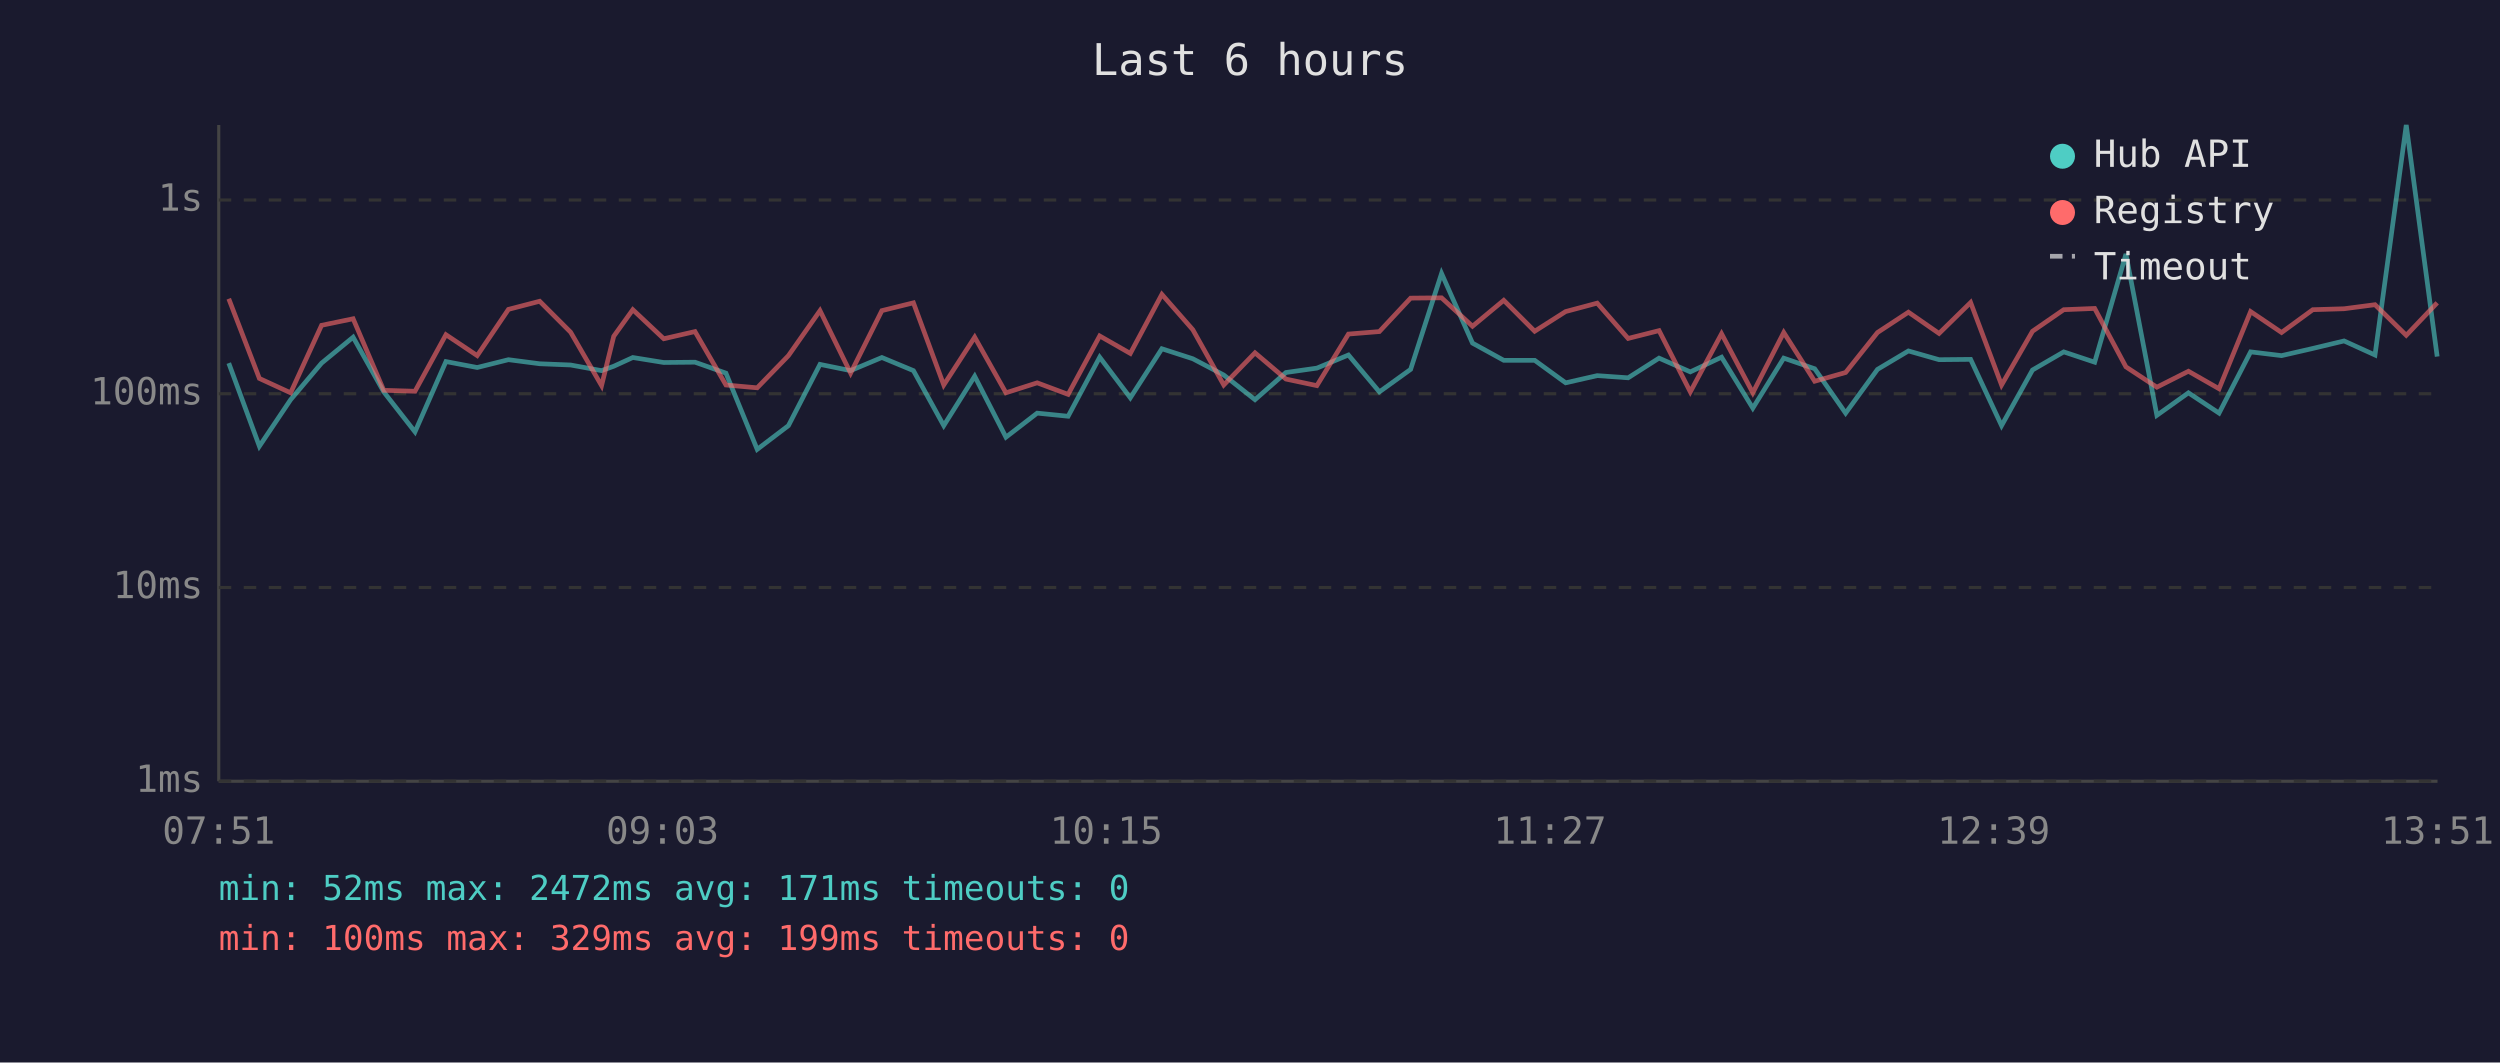
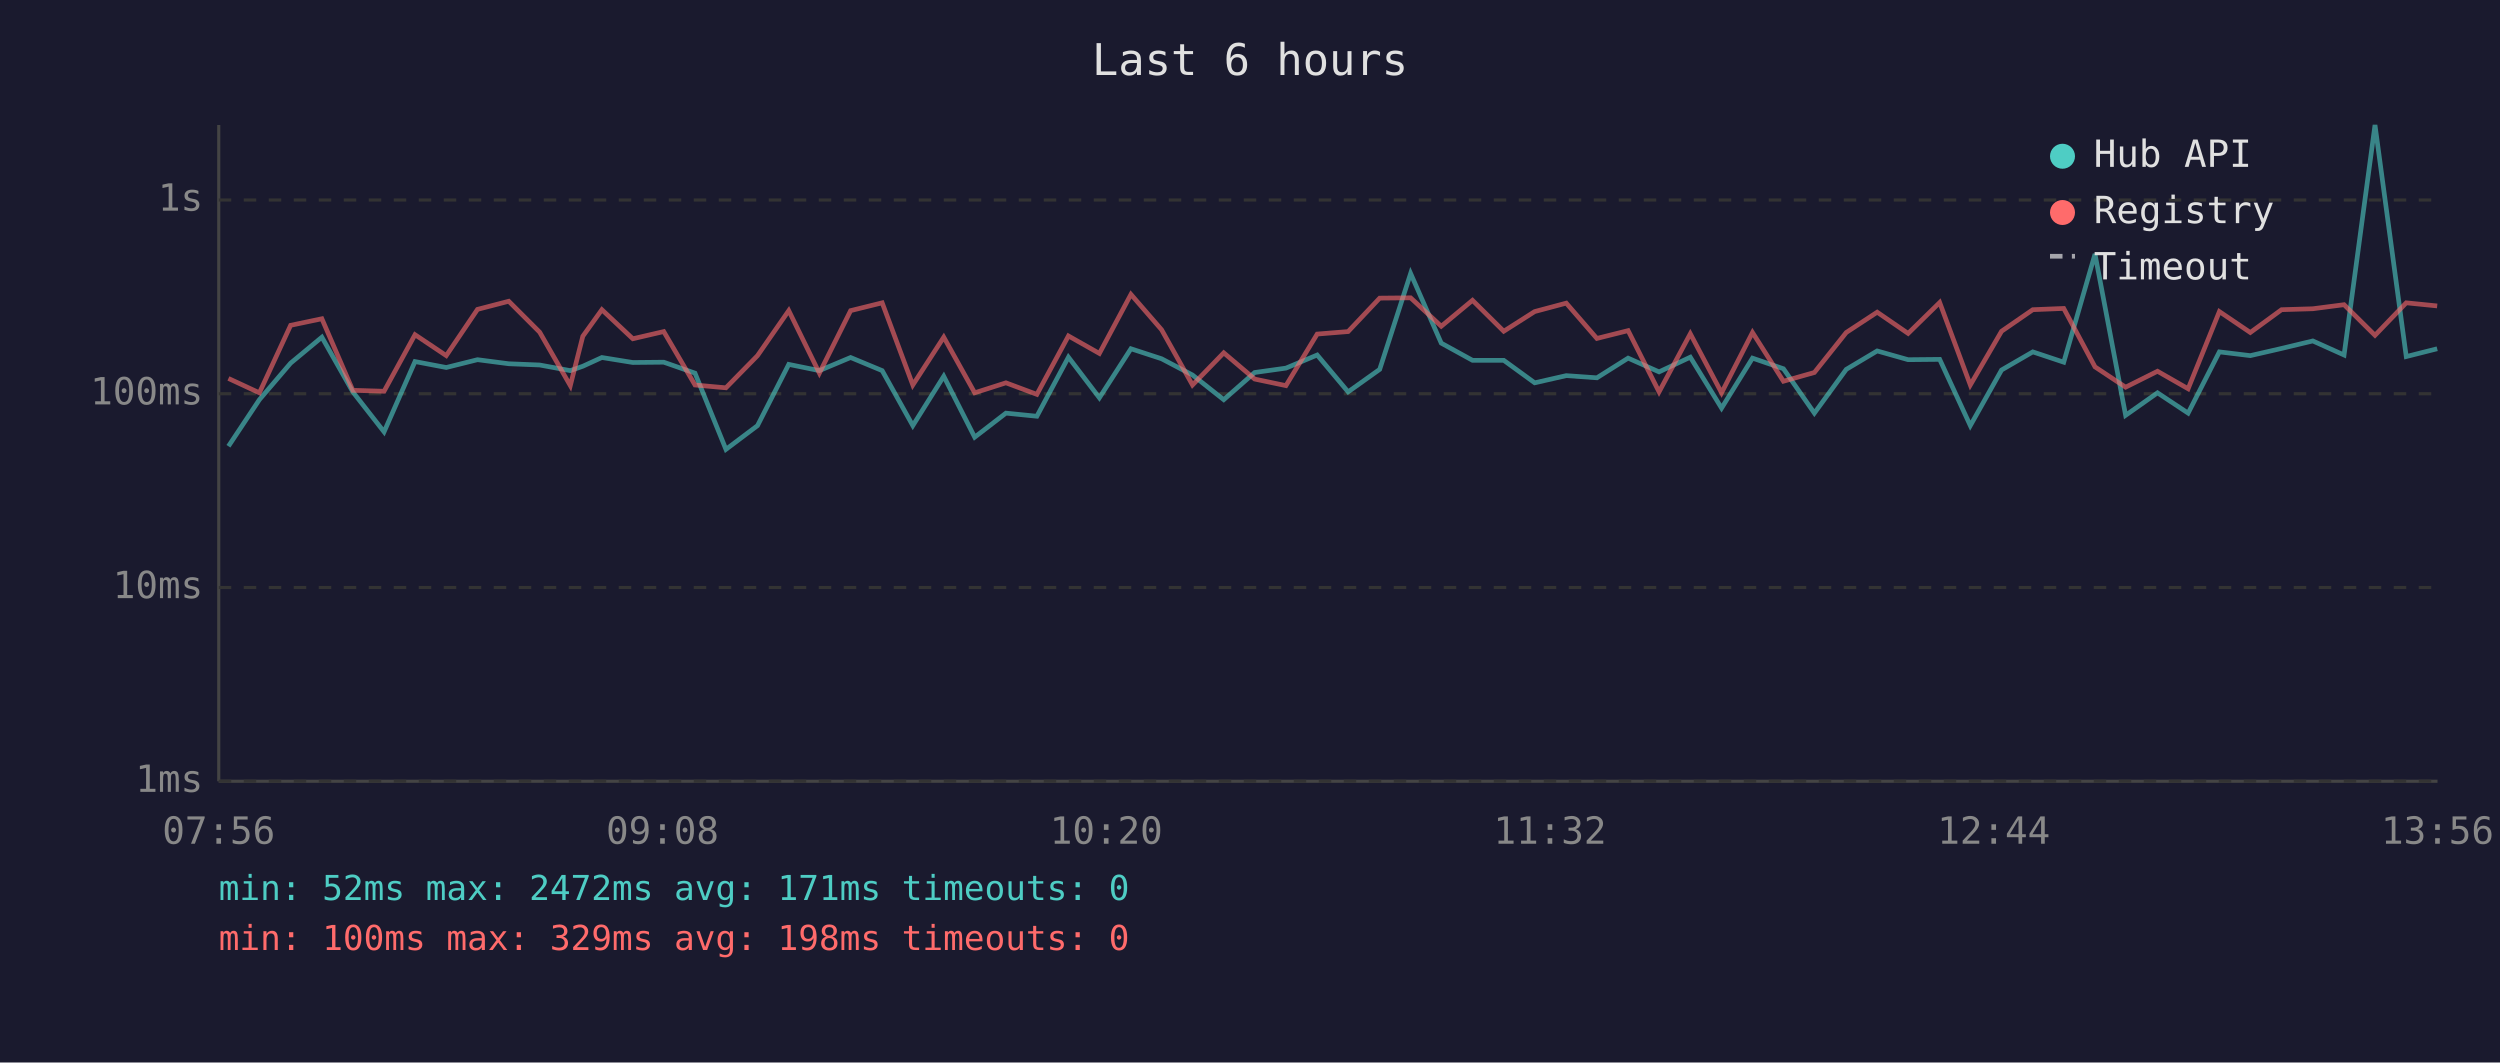
<svg xmlns="http://www.w3.org/2000/svg" viewBox="0 0 800 340" font-family="monospace" font-size="12">
  <rect width="800" height="340" fill="#1a1a2e" />
  <text x="400" y="24" fill="#e0e0e0" font-size="14" text-anchor="middle">Last 6 hours</text>
  <line x1="70" y1="40" x2="70" y2="250" stroke="#444" stroke-width="1" />
  <line x1="70" y1="250" x2="780" y2="250" stroke="#444" stroke-width="1" />
  <line x1="70" y1="250" x2="780" y2="250" stroke="#333" stroke-width="1" stroke-dasharray="4" />
  <text x="65" y="250" fill="#888" text-anchor="end" dominant-baseline="middle">1ms</text>
  <line x1="70" y1="188" x2="780" y2="188" stroke="#333" stroke-width="1" stroke-dasharray="4" />
  <text x="65" y="188" fill="#888" text-anchor="end" dominant-baseline="middle">10ms</text>
  <line x1="70" y1="126" x2="780" y2="126" stroke="#333" stroke-width="1" stroke-dasharray="4" />
  <text x="65" y="126" fill="#888" text-anchor="end" dominant-baseline="middle">100ms</text>
  <line x1="70" y1="64" x2="780" y2="64" stroke="#333" stroke-width="1" stroke-dasharray="4" />
  <text x="65" y="64" fill="#888" text-anchor="end" dominant-baseline="middle">1s</text>
-   <text x="70" y="270" fill="#888" text-anchor="middle">07:51</text>
-   <text x="212" y="270" fill="#888" text-anchor="middle">09:03</text>
-   <text x="354" y="270" fill="#888" text-anchor="middle">10:15</text>
-   <text x="496" y="270" fill="#888" text-anchor="middle">11:27</text>
-   <text x="638" y="270" fill="#888" text-anchor="middle">12:39</text>
-   <text x="780" y="270" fill="#888" text-anchor="middle">13:51</text>
-   <polyline points="73.2,116.2 83.0,142.8 93.0,127.9 102.9,116.2 113.0,107.9 122.8,125.4 132.8,138.2 142.7,115.7 152.7,117.6 162.7,115.1 172.7,116.4 182.6,116.8 192.5,118.6 196.4,117.2 202.5,114.4 212.4,116.0 222.4,115.9 232.3,119.4 242.3,143.8 252.3,136.2 262.4,116.6 272.2,118.6 282.2,114.4 292.3,118.6 302.0,136.2 311.9,120.4 321.9,139.9 331.9,132.2 341.8,133.2 351.9,114.3 361.7,127.3 371.8,111.6 381.7,114.8 391.6,120.0 401.6,127.9 411.5,119.2 421.4,117.8 431.5,113.6 441.4,125.4 451.4,118.2 461.3,87.5 471.2,109.8 481.2,115.3 491.1,115.3 501.0,122.5 511.1,120.2 521.0,120.9 530.9,114.6 540.9,119.0 550.9,114.3 560.9,130.6 570.8,114.6 580.7,118.0 590.6,132.2 600.8,118.2 610.7,112.3 620.5,115.1 630.6,115.0 640.5,136.2 650.4,118.4 660.4,112.6 670.3,115.9 680.3,81.3 690.2,132.9 700.3,125.7 710.1,132.2 720.2,112.6 730.1,113.8 740.1,111.5 750.1,109.1 760.0,113.6 770.0,40.0 779.9,114.1" fill="none" stroke="#4ecdc4" stroke-width="1.5" opacity="0.6" />
-   <polyline points="73.2,95.6 83.0,121.1 93.0,125.7 102.9,104.1 113.0,102.0 122.8,124.9 132.8,125.2 142.7,107.1 152.7,113.8 162.7,99.0 172.7,96.4 182.6,106.3 192.5,123.4 196.4,107.6 202.5,99.1 212.4,108.4 222.4,106.1 232.3,123.2 242.3,124.1 252.3,113.8 262.4,99.4 272.2,119.4 282.2,99.4 292.3,96.9 302.0,123.2 311.9,107.9 321.9,125.7 331.9,122.5 341.8,126.2 351.9,107.5 361.7,113.1 371.8,94.2 381.7,105.5 391.6,123.2 401.6,112.9 411.5,121.3 421.4,123.4 431.5,106.9 441.4,106.1 451.4,95.4 461.3,95.3 471.2,104.4 481.2,96.1 491.1,106.0 501.0,99.7 511.1,97.0 521.0,108.3 530.9,105.8 540.9,125.4 550.9,106.8 560.9,125.7 570.8,106.4 580.7,122.0 590.6,119.2 600.8,106.4 610.7,99.9 620.5,106.7 630.6,96.8 640.5,123.2 650.4,106.0 660.4,99.1 670.3,98.7 680.3,117.4 690.2,123.9 700.3,118.8 710.1,124.4 720.2,99.7 730.1,106.4 740.1,99.1 750.1,98.8 760.0,97.5 770.0,107.3 779.9,96.9" fill="none" stroke="#ff6b6b" stroke-width="1.5" opacity="0.6" />
+   <text x="70" y="270" fill="#888" text-anchor="middle">07:56</text>
+   <text x="212" y="270" fill="#888" text-anchor="middle">09:08</text>
+   <text x="354" y="270" fill="#888" text-anchor="middle">10:20</text>
+   <text x="496" y="270" fill="#888" text-anchor="middle">11:32</text>
+   <text x="638" y="270" fill="#888" text-anchor="middle">12:44</text>
+   <text x="780" y="270" fill="#888" text-anchor="middle">13:56</text>
+   <polyline points="73.1,142.8 83.0,127.9 93.0,116.2 103.0,107.9 112.9,125.4 122.9,138.2 132.8,115.7 142.8,117.6 152.8,115.1 162.8,116.4 172.7,116.8 182.5,118.6 186.5,117.2 192.6,114.4 202.5,116.0 212.4,115.9 222.4,119.4 232.3,143.8 242.4,136.2 252.4,116.6 262.2,118.6 272.2,114.4 282.3,118.6 292.1,136.2 302.0,120.4 311.9,139.9 321.9,132.2 331.8,133.2 341.9,114.3 351.8,127.3 361.9,111.6 371.7,114.8 381.6,120.0 391.6,127.9 401.5,119.2 411.5,117.8 421.5,113.6 431.4,125.4 441.5,118.2 451.4,87.5 461.2,109.8 471.2,115.3 481.2,115.3 491.1,122.5 501.2,120.2 511.0,120.9 521.0,114.6 530.9,119.0 540.9,114.3 550.9,130.6 560.8,114.6 570.7,118.0 580.6,132.2 590.8,118.2 600.7,112.3 610.6,115.1 620.7,115.0 630.5,136.2 640.5,118.4 650.5,112.6 660.4,115.9 670.4,81.3 680.2,132.9 690.4,125.7 700.2,132.2 710.2,112.6 720.1,113.8 730.1,111.5 740.1,109.1 750.1,113.6 760.0,40.0 770.0,114.1 779.9,111.6" fill="none" stroke="#4ecdc4" stroke-width="1.5" opacity="0.6" />
+   <polyline points="73.1,121.1 83.0,125.7 93.0,104.1 103.0,102.0 112.9,124.9 122.9,125.2 132.8,107.1 142.8,113.8 152.8,99.0 162.8,96.4 172.7,106.3 182.5,123.4 186.5,107.6 192.6,99.1 202.5,108.4 212.4,106.1 222.4,123.2 232.3,124.1 242.4,113.8 252.4,99.4 262.2,119.4 272.2,99.4 282.3,96.9 292.1,123.2 302.0,107.9 311.9,125.7 321.9,122.5 331.8,126.2 341.9,107.5 351.8,113.1 361.9,94.2 371.7,105.5 381.6,123.2 391.6,112.9 401.5,121.3 411.5,123.4 421.5,106.9 431.4,106.1 441.5,95.4 451.4,95.3 461.2,104.4 471.2,96.1 481.2,106.0 491.1,99.7 501.2,97.0 511.0,108.3 521.0,105.8 530.9,125.4 540.9,106.8 550.9,125.7 560.8,106.4 570.7,122.0 580.6,119.2 590.8,106.4 600.7,99.9 610.6,106.7 620.7,96.8 630.5,123.2 640.5,106.0 650.5,99.1 660.4,98.7 670.4,117.4 680.2,123.9 690.4,118.8 700.2,124.4 710.2,99.7 720.1,106.4 730.1,99.1 740.1,98.8 750.1,97.5 760.0,107.3 770.0,96.9 779.9,97.9" fill="none" stroke="#ff6b6b" stroke-width="1.5" opacity="0.6" />
  <circle cx="660" cy="50" r="4" fill="#4ecdc4" />
  <text x="670" y="50" fill="#e0e0e0" dominant-baseline="middle">Hub API</text>
  <circle cx="660" cy="68" r="4" fill="#ff6b6b" />
  <text x="670" y="68" fill="#e0e0e0" dominant-baseline="middle">Registry</text>
  <line x1="656" y1="82" x2="664" y2="82" stroke="#e0e0e0" stroke-width="1.5" stroke-dasharray="4,3" opacity="0.7" />
  <text x="670" y="86" fill="#e0e0e0" dominant-baseline="middle">Timeout</text>
  <text x="70" y="288" fill="#4ecdc4" font-size="11">min: 52ms  max: 2472ms  avg: 171ms  timeouts: 0</text>
-   <text x="70" y="304" fill="#ff6b6b" font-size="11">min: 100ms  max: 329ms  avg: 199ms  timeouts: 0</text>
+   <text x="70" y="304" fill="#ff6b6b" font-size="11">min: 100ms  max: 329ms  avg: 198ms  timeouts: 0</text>
</svg>
